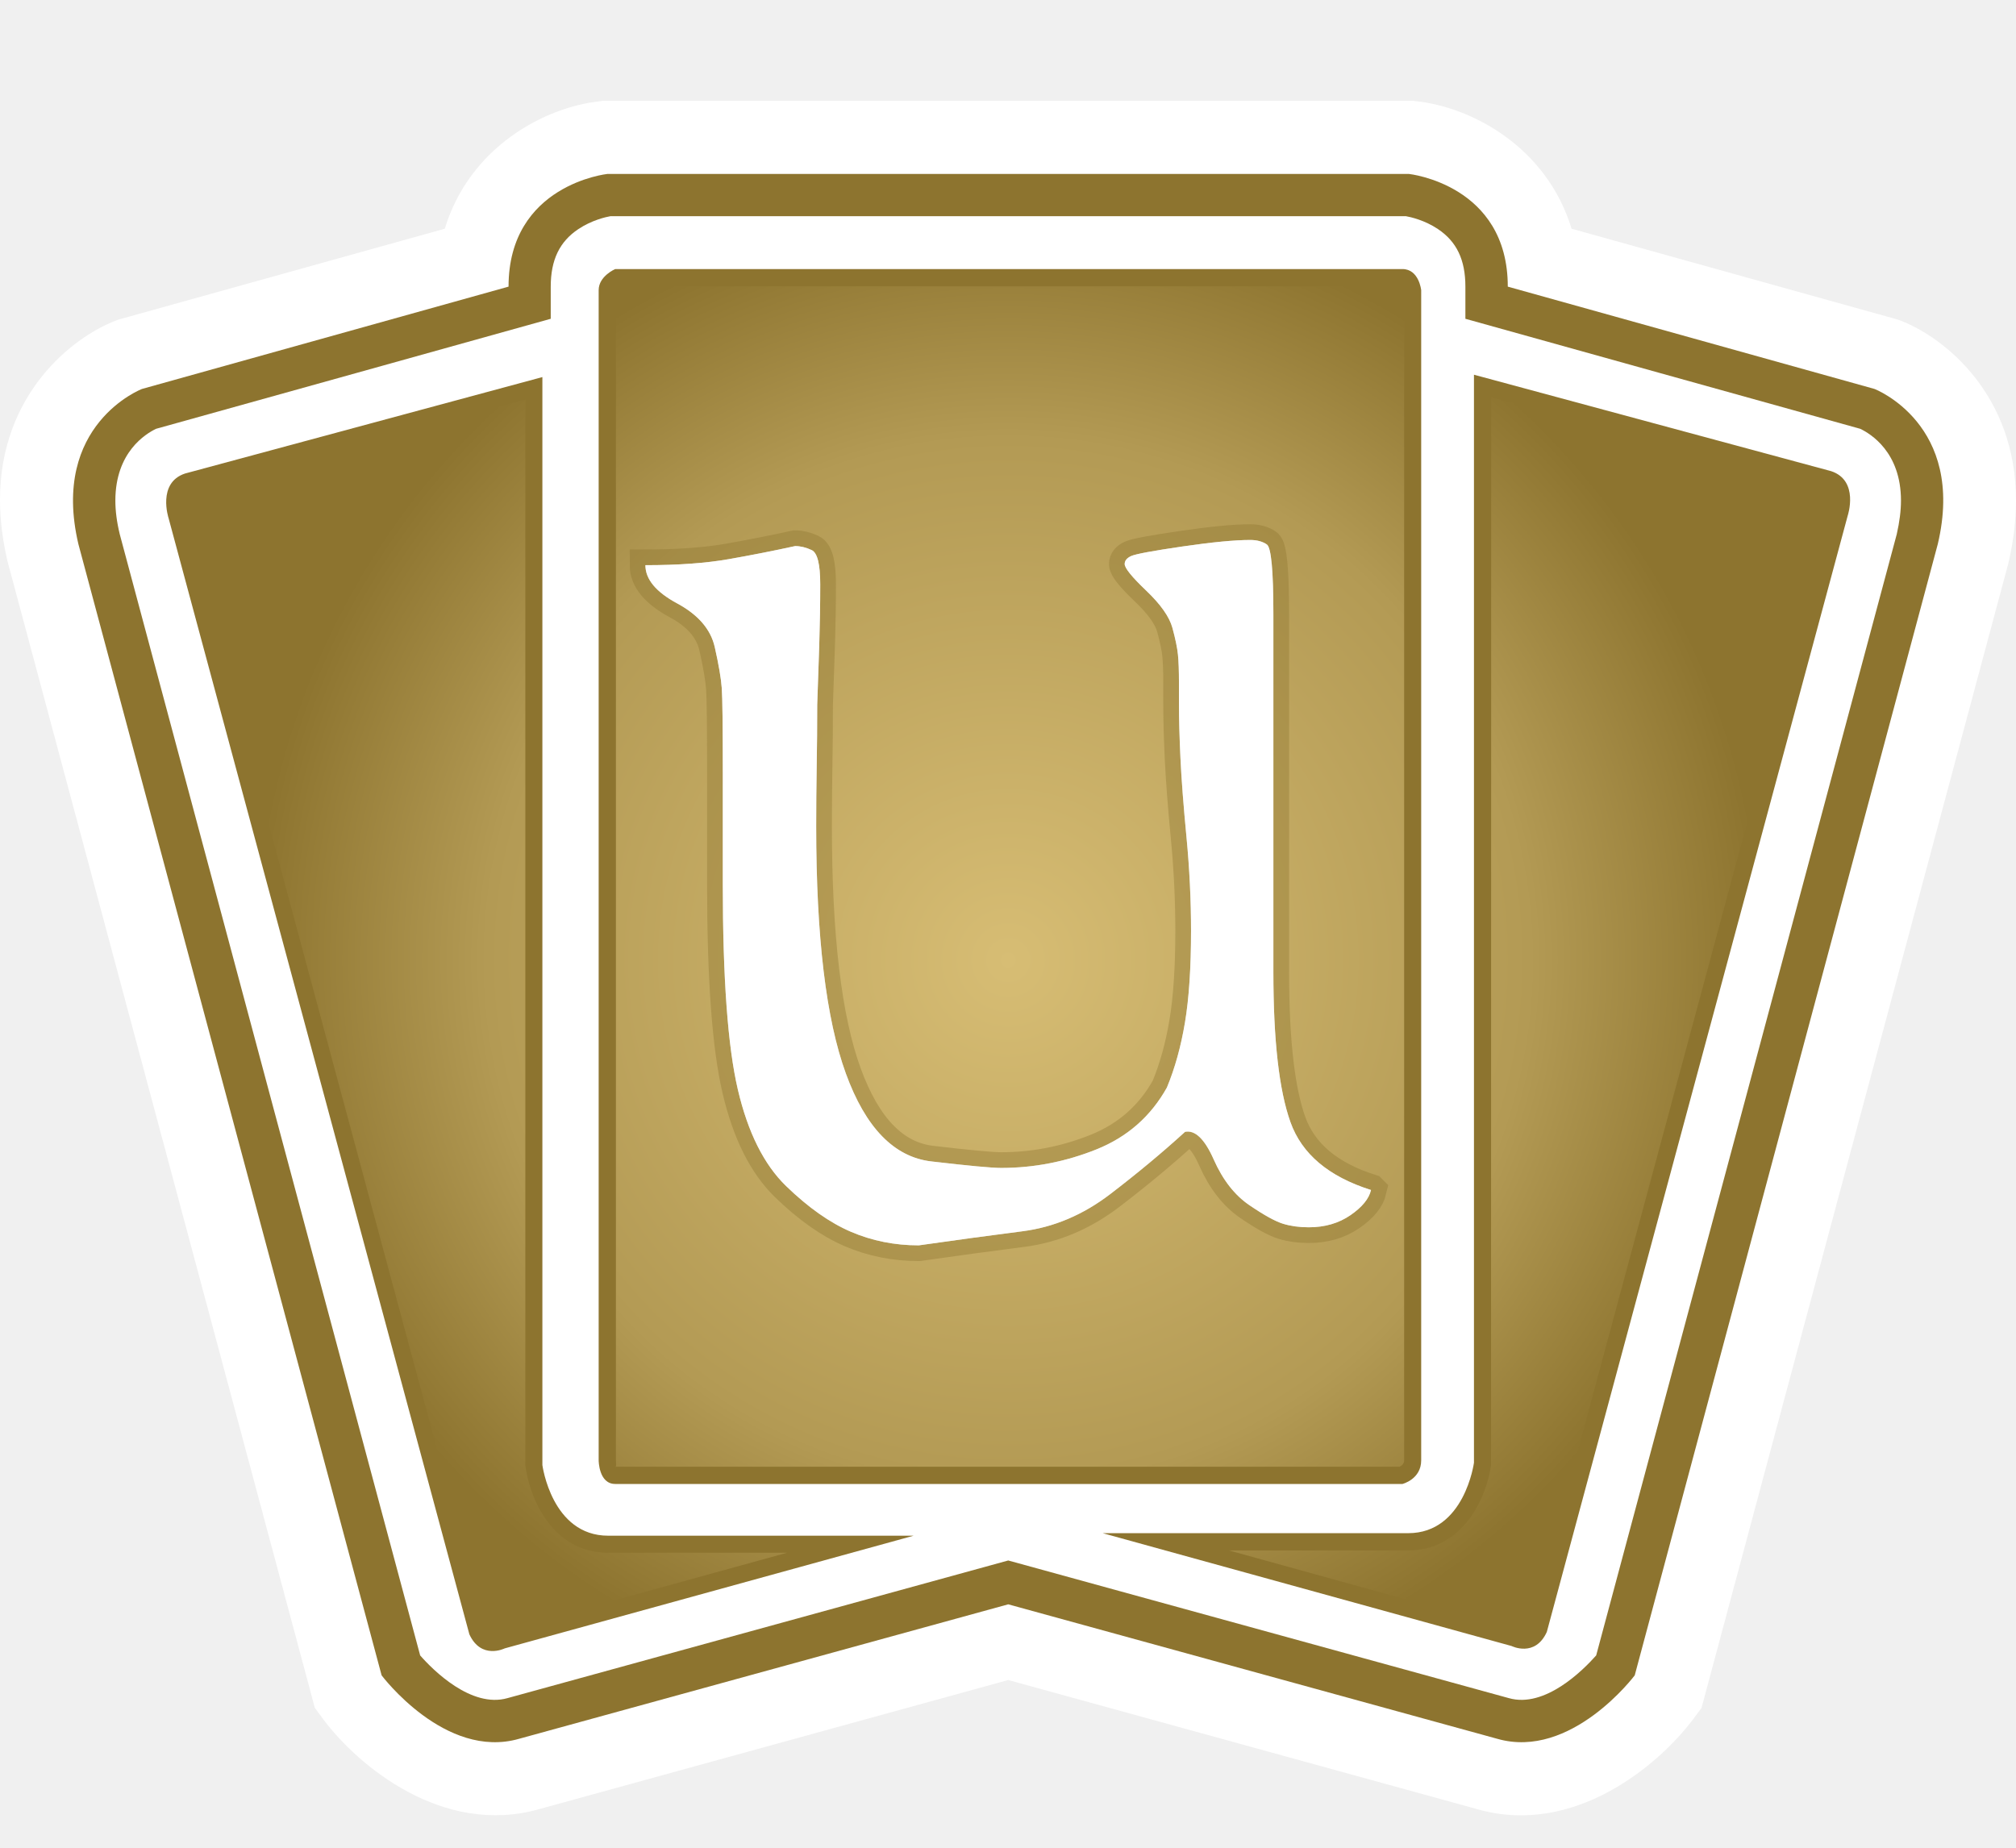
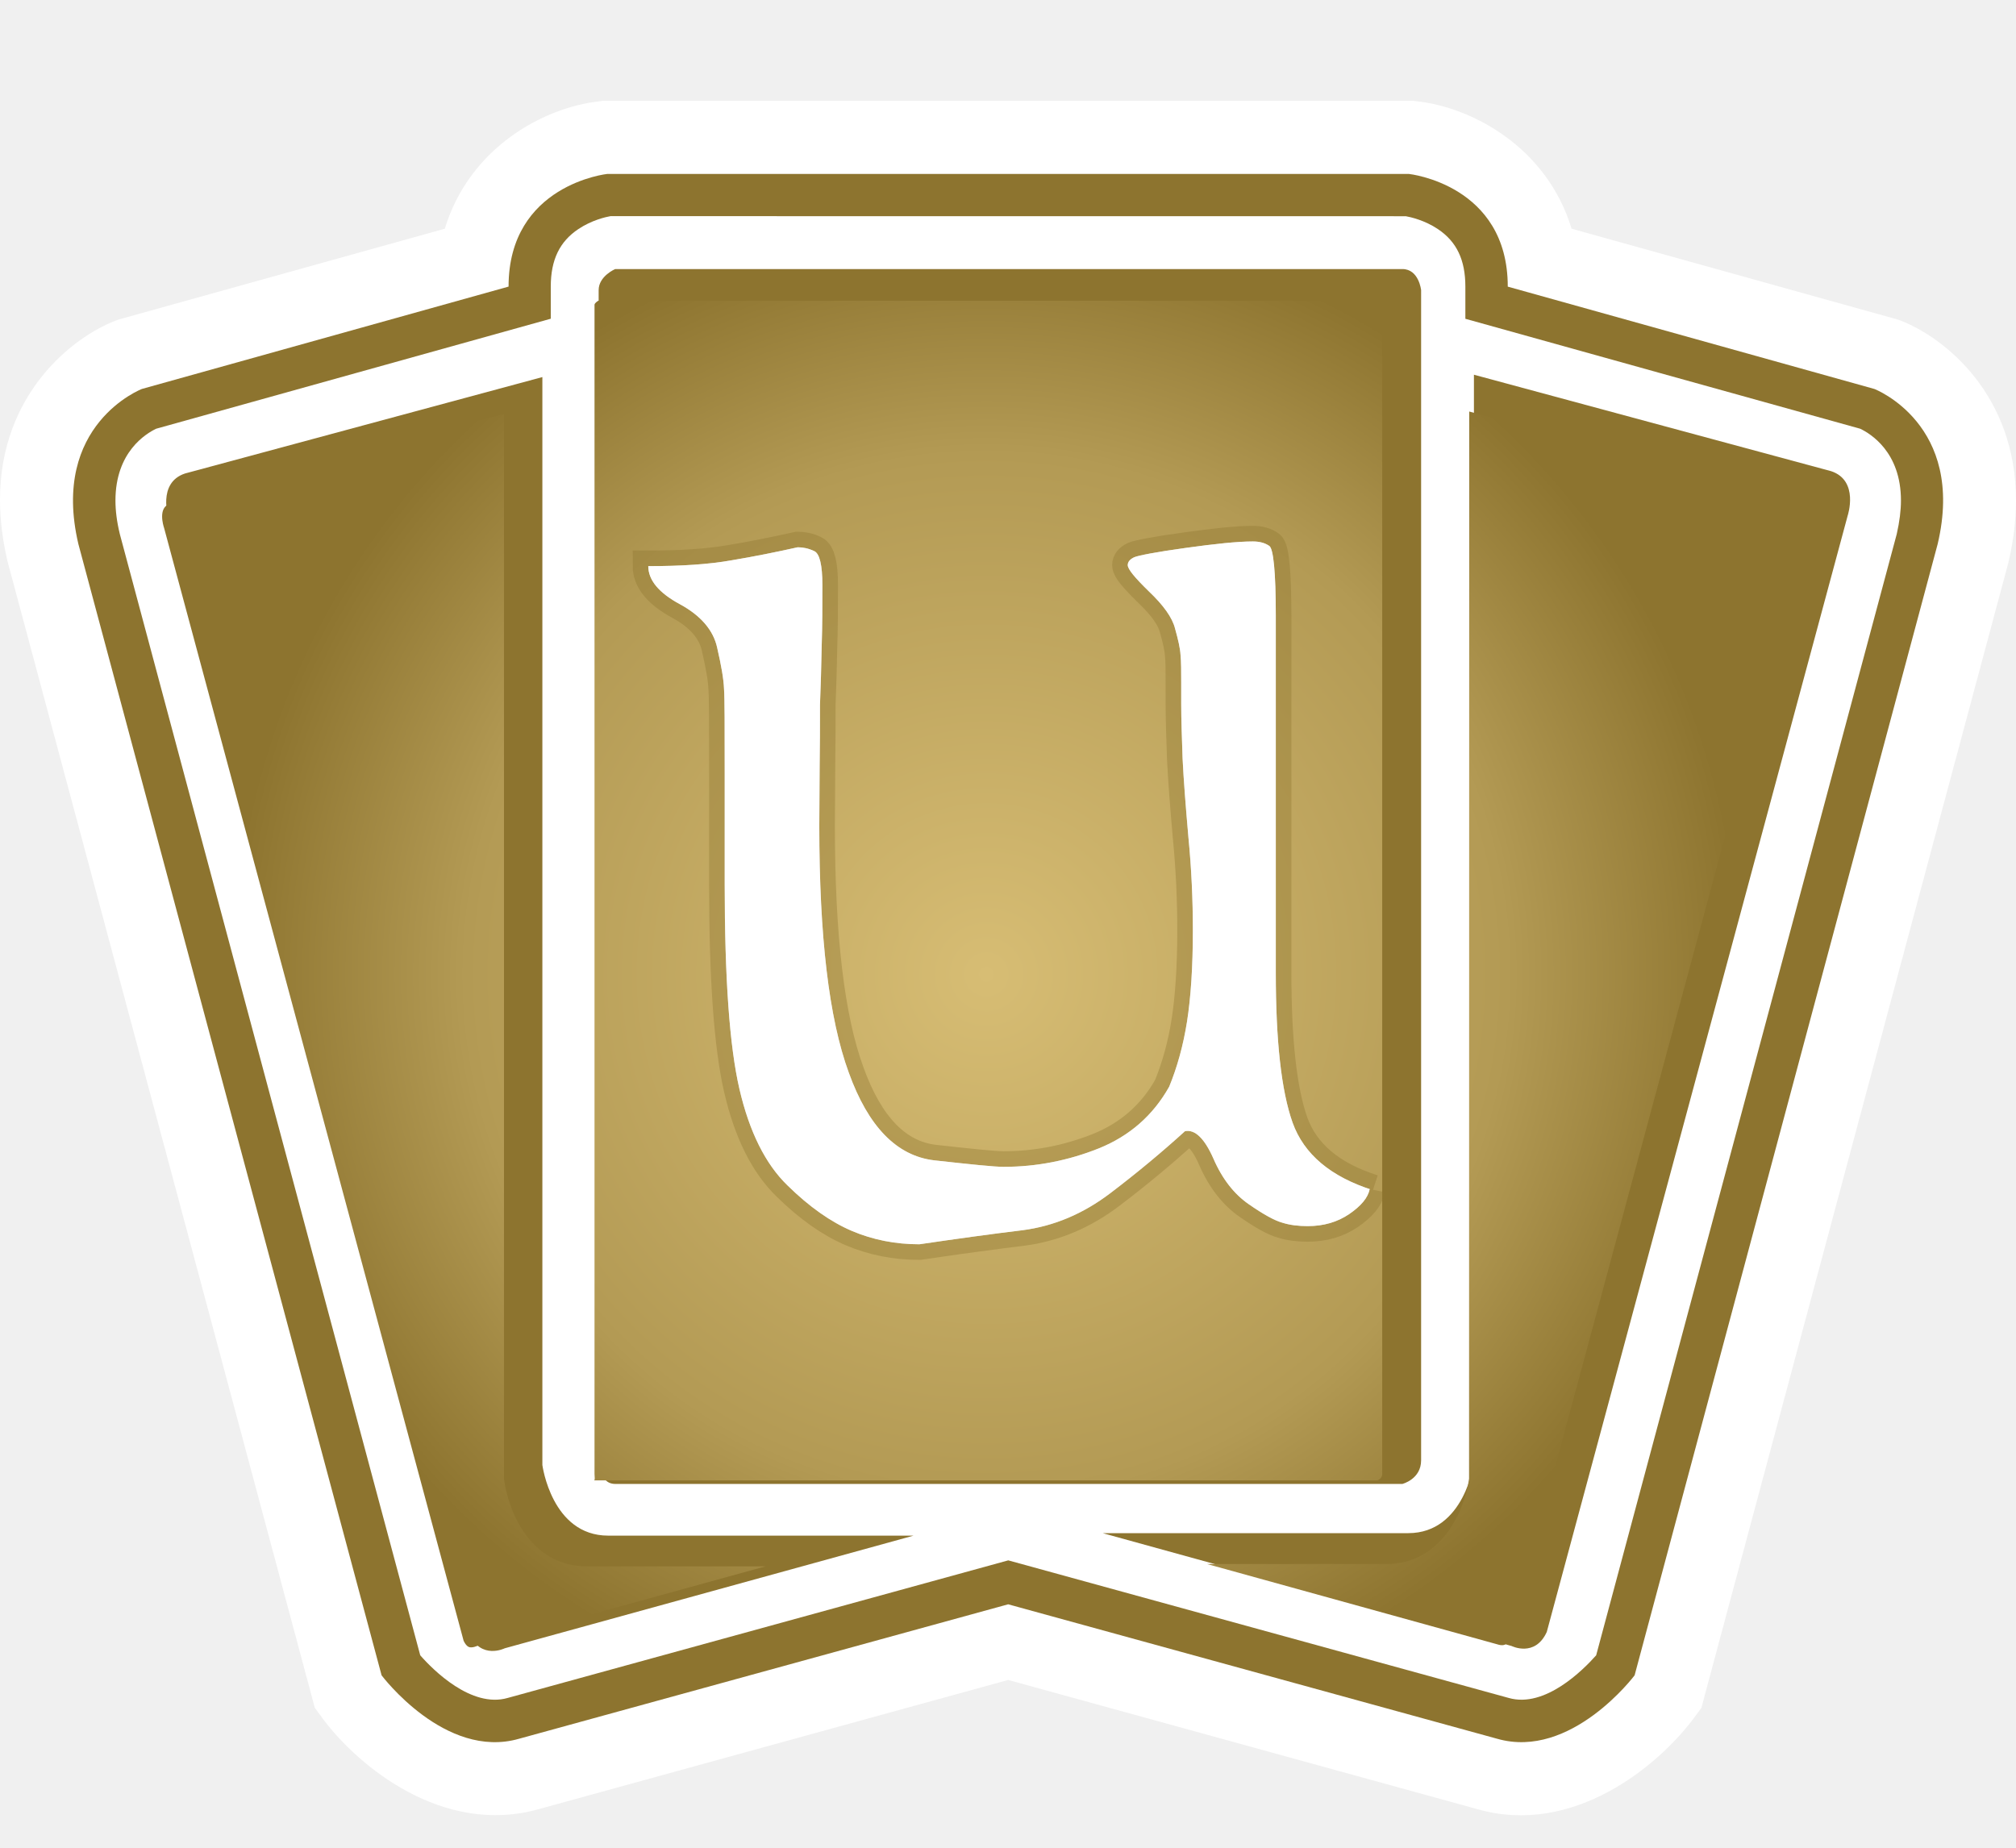
<svg xmlns="http://www.w3.org/2000/svg" xmlns:xlink="http://www.w3.org/1999/xlink" version="1.1" width="600" height="550" id="svg6077">
  <defs id="defs6079">
-     <radialGradient cx="0" cy="0" r="1" fx="0" fy="0" id="radialGradient856" gradientUnits="userSpaceOnUse" gradientTransform="matrix(17.57127,0,0,-17.57127,747.3633,483.6758)" spreadMethod="pad">
+     <radialGradient cx="0" cy="0" r="1" fx="0" fy="0" id="radialGradient856" gradientUnits="userSpaceOnUse" gradientTransform="matrix(17.57,0,0,-17.57,747.36,483.67)" spreadMethod="pad">
      <stop id="stop858" style="stop-color:#d7bd74;stop-opacity:1" offset="0" />
-       <stop id="stop860" style="stop-color:#b39a54;stop-opacity:1" offset="0.691" />
+       <stop id="stop860" style="stop-color:#b39a54;stop-opacity:1" offset="0.69" />
      <stop id="stop862" style="stop-color:#8d742f;stop-opacity:1" offset="1" />
    </radialGradient>
-     <radialGradient cx="0" cy="0" r="1" fx="0" fy="0" id="radialGradient3009" xlink:href="#radialGradient856" gradientUnits="userSpaceOnUse" gradientTransform="matrix(17.57127,0,0,-17.57127,747.3633,483.6758)" spreadMethod="pad" />
+     <radialGradient cx="0" cy="0" r="1" fx="0" fy="0" id="radialGradient3009" xlink:href="#radialGradient856" gradientUnits="userSpaceOnUse" gradientTransform="matrix(17.57,0,0,-17.57,747.36,483.67)" spreadMethod="pad" />
  </defs>
-   <path d="M 419.389,30 H 179.565 l -1.148,0.153 c -16.152,1.748 -38.569,13.409 -46.046,37.931 L 35.38,95.095 34.436,95.439 C 21.23,100.529 0,117.575 0,148.77 c 0,5.576 0.689,11.61 2.194,18.143 l 91.505,341.446 2.488,3.381 c 10.309,13.805 35.533,34.933 64.291,26.768 0,0 128.926,-35.482 139.592,-38.429 10.615,2.947 139.745,38.48 139.745,38.48 28.567,8.114 53.727,-13.014 64.099,-26.819 l 2.488,-3.343 91.352,-340.834 C 599.298,160.877 600,154.651 600,148.974 600,117.524 578.821,100.529 565.667,95.439 l -0.956,-0.344 c 0,0 -76.59,-21.332 -96.978,-27.01 -7.477,-24.522 -29.906,-36.183 -46.046,-37.931 L 420.538,30 h -1.148 z" id="path846" style="fill:#ffffff;fill-opacity:1;fill-rule:nonzero;stroke:none" />
-   <path d="m 180.764,51.779 c 0,0 -29.409,3.139 -29.409,33.542 L 42.257,115.776 c 0,0 -27.303,10.462 -18.934,46.148 L 113.577,498.688 c 0,0 18.896,25.211 40.917,18.883 l 145.576,-40.024 145.538,40.024 c 22.021,6.328 40.917,-18.883 40.917,-18.883 l 90.204,-336.764 c 8.421,-35.686 -18.845,-46.148 -18.845,-46.148 L 448.746,85.321 c 0,-30.404 -29.409,-33.542 -29.409,-33.542 z" id="path848" style="fill:#8d742f;fill-opacity:1;fill-rule:nonzero;stroke:none" />
-   <path d="m 181.708,64.346 c -1.391,0.243 -5.588,1.187 -9.569,3.84 -5.588,3.726 -8.229,9.161 -8.229,17.135 v 9.569 c 0,0 -115.772,32.305 -117.469,32.751 -2.986,1.442 -12.108,6.877 -12.108,21.371 0,2.947 0.395,6.239 1.301,9.977 0.141,0.6 87.958,328.484 89.412,333.766 3.828,4.389 15.247,15.795 26.015,12.708 l 149.008,-40.968 148.97,40.968 c 10.768,3.088 22.123,-8.319 26.015,-12.708 1.442,-5.282 89.31,-333.166 89.463,-333.766 0.842,-3.738 1.25,-7.03 1.25,-9.977 0,-14.494 -9.122,-19.929 -12.121,-21.371 C 551.951,127.196 436.128,94.89 436.128,94.89 v -9.569 c 0,-7.974 -2.59,-13.409 -8.166,-17.135 -3.942,-2.654 -8.178,-3.598 -9.569,-3.84 z" id="path850" style="fill:#ffffff;fill-opacity:1;fill-rule:nonzero;stroke:none" />
-   <path d="m 438.68,111.54 v 323.852 c 0,0 -2.794,20.975 -19.546,20.975 h -90.956 l 121.705,33.593 c 0,0 6.979,3.496 10.475,-4.185 l 89.553,-332.273 c 0,0 3.496,-10.462 -4.925,-13.256 z M 55.066,140.949 c -8.37,2.781 -4.887,13.307 -4.887,13.307 l 89.515,332.222 c 3.534,7.668 10.513,4.185 10.513,4.185 l 121.705,-33.542 h -90.905 c -16.841,0 -19.584,-21.039 -19.584,-21.039 V 112.242 Z M 183.099,80.09 h 234.299 c 4.925,0 5.576,6.277 5.576,6.277 v 348.323 c 0,5.639 -5.576,7.03 -5.576,7.03 H 183.099 c -4.925,0 -4.925,-7.03 -4.925,-7.03 V 86.368 c 0,-4.185 4.925,-6.277 4.925,-6.277" id="path852" style="fill:#8d742f;fill-opacity:1;fill-rule:nonzero;stroke:none" />
-   <g transform="matrix(12.75863,0,0,-12.75863,-9235.256,6456.814)" id="g854">
+   <path d="M 419.38,30 H 179.56 l -1.14,0.15 c -16.15,1.74 -38.56,13.40 -46.04,37.93 L 35.37,95.09 34.43,95.43 C 21.23,100.52 0,117.57 0,148.76 c 0,5.57 0.68,11.61 2.19,18.14 l 91.50,341.44 2.48,3.38 c 10.30,13.80 35.53,34.93 64.29,26.76 0,0 128.92,-35.48 139.59,-38.42 10.61,2.94 139.74,38.48 139.74,38.48 28.56,8.11 53.72,-13.01 64.09,-26.81 l 2.48,-3.34 91.35,-340.83 C 599.29,160.87 600,154.65 600,148.97 600,117.52 578.82,100.52 565.66,95.43 l -0.95,-0.34 c 0,0 -76.59,-21.33 -96.97,-27.01 -7.47,-24.52 -29.90,-36.18 -46.04,-37.93 L 420.53,30 h -1.14 z" id="path846" style="fill:#ffffff;fill-opacity:1;fill-rule:nonzero;stroke:none" />
+   <path d="m 180.76,51.77 c 0,0 -29.40,3.13 -29.40,33.54 L 42.25,115.77 c 0,0 -27.30,10.46 -18.93,46.14 L 113.57,498.68 c 0,0 18.89,25.21 40.91,18.88 l 145.57,-40.02 145.53,40.02 c 22.02,6.32 40.91,-18.88 40.91,-18.88 l 90.20,-336.76 c 8.42,-35.68 -18.84,-46.14 -18.84,-46.14 L 448.74,85.32 c 0,-30.40 -29.40,-33.54 -29.40,-33.54 z" id="path848" style="fill:#8d742f;fill-opacity:1;fill-rule:nonzero;stroke:none" />
+   <path d="m 181.70,64.34 c -1.39,0.24 -5.58,1.18 -9.56,3.84 -5.58,3.72 -8.22,9.16 -8.22,17.13 v 9.56 c 0,0 -115.77,32.30 -117.46,32.75 -2.98,1.44 -12.10,6.87 -12.10,21.37 0,2.94 0.39,6.23 1.30,9.97 0.14,0.60 87.95,328.48 89.41,333.76 3.82,4.38 15.24,15.79 26.01,12.70 l 149.00,-40.96 148.96,40.96 c 10.76,3.08 22.12,-8.31 26.01,-12.70 1.44,-5.28 89.31,-333.16 89.46,-333.76 0.84,-3.73 1.25,-7.03 1.25,-9.97 0,-14.49 -9.12,-19.92 -12.12,-21.37 C 551.951,127.19 436.12,94.89 436.12,94.89 v -9.56 c 0,-7.97 -2.59,-13.40 -8.16,-17.13 -3.94,-2.65 -8.17,-3.59 -9.56,-3.84 z" id="path850" style="fill:#ffffff;fill-opacity:1;fill-rule:nonzero;stroke:none" />
+   <path d="m 438.67,111.54 v 323.85 c 0,0 -2.79,20.97 -19.54,20.97 h -90.95 l 121.70,33.59 c 0,0 6.97,3.49 10.47,-4.18 l 89.55,-332.27 c 0,0 3.49,-10.46 -4.92,-13.25 z M 55.06,140.94 c -8.36,2.78 -4.88,13.30 -4.88,13.30 l 89.51,332.22 c 3.53,7.66 10.51,4.18 10.51,4.18 l 121.70,-33.54 h -90.90 c -16.84,0 -19.58,-21.03 -19.58,-21.03 V 112.24 Z M 183.09,80.09 h 234.29 c 4.92,0 5.57,6.27 5.57,6.27 v 348.32 c 0,5.63 -5.57,7.03 -5.57,7.03 H 183.09 c -4.92,0 -4.92,-7.03 -4.92,-7.03 V 86.36 c 0,-4.18 4.92,-6.27 4.92,-6.27" id="path852" style="fill:#8d742f;fill-opacity:1;fill-rule:nonzero;stroke:none" />
+   <g transform="matrix(12.75,0,0,-12.75,-9235.25,6456.81)" id="g854">
    <path d="m 738.297,499.395 c -0.051,-0.032 -0.086,-0.071 -0.086,-0.09 v 0 -27.297 c 0,-0.063 0.019,-0.153 -0.016,-0.153 v 0 h 18.297 c 0.047,0.024 0.106,0.067 0.106,0.149 v 0 27.254 c -0.008,0.054 -0.036,0.129 -0.039,0.137 v 0 z m 20.328,-27.5 c -0.09,-0.688 -0.613,-1.993 -1.934,-1.993 v 0 h -4.179 l 6.761,-1.871 c 0.016,-0.004 0.067,-0.023 0.114,-0.023 v 0 c 0.039,0 0.105,0 0.152,0.097 v 0 l 7.023,26.063 c 0.028,0.074 0.129,0.449 -0.105,0.527 v 0 l -7.828,2.114 z m -30.34,22.753 c -0.262,-0.089 -0.144,-0.492 -0.121,-0.558 v 0 l 6.992,-25.981 c 0.074,-0.152 0.141,-0.152 0.176,-0.152 v 0 c 0.051,0 0.098,0.016 0.18,0.047 v 0 l 6.691,1.844 h -4.172 c -1.32,0 -1.84,1.3 -1.933,2.043 v 0 24.863 z" id="path864" style="fill:url(#radialGradient3009);fill-opacity:1;fill-rule:nonzero;stroke:none" />
  </g>
-   <g transform="matrix(10.2069,0,0,10.2069,0.6731658,30)" id="text5897" style="font-style:normal;font-variant:normal;font-weight:100;font-stretch:normal;font-size:29.301px;line-height:125%;font-family:GoudyMedieval;-inkscape-font-specification:'GoudyMedieval Thin';text-align:start;letter-spacing:0px;word-spacing:0px;writing-mode:lr-tb;text-anchor:start;fill:#ffffff;fill-opacity:1;stroke:#8d742f;stroke-width:0.916;stroke-opacity:0.374">
-     <path d="m 39.91,31.767 c -0.058,0.254 -0.259,0.498 -0.6,0.733 -0.342,0.235 -0.747,0.352 -1.216,0.352 -0.274,0 -0.523,-0.034 -0.748,-0.103 -0.225,-0.069 -0.552,-0.249 -0.982,-0.542 -0.43,-0.293 -0.776,-0.737 -1.04,-1.333 -0.264,-0.596 -0.542,-0.864 -0.835,-0.806 -0.664,0.606 -1.392,1.211 -2.183,1.817 -0.791,0.605 -1.646,0.967 -2.564,1.084 -0.918,0.117 -1.924,0.254 -3.018,0.41 -0.703,0 -1.363,-0.132 -1.978,-0.396 -0.615,-0.264 -1.245,-0.708 -1.89,-1.333 -0.645,-0.625 -1.114,-1.563 -1.407,-2.813 -0.293,-1.25 -0.439,-3.243 -0.439,-5.977 v -1.934 -1.318 c 0,-1.367 -0.01,-2.193 -0.03,-2.476 -0.02,-0.283 -0.088,-0.684 -0.205,-1.201 -0.117,-0.518 -0.483,-0.943 -1.099,-1.275 -0.615,-0.332 -0.923,-0.703 -0.923,-1.113 0.957,1.9e-5 1.767,-0.059 2.432,-0.176 0.664,-0.117 1.309,-0.244 1.934,-0.381 0.156,2e-5 0.317,0.039 0.483,0.117 0.166,0.078 0.249,0.41 0.249,0.996 -3e-6,0.586 -0.01,1.182 -0.029,1.787 -0.019,0.606 -0.039,1.182 -0.059,1.728 -3e-6,0.606 -0.005,1.201 -0.015,1.787 -0.01,0.586 -0.015,1.172 -0.015,1.758 -3e-6,3.223 0.288,5.626 0.865,7.208 0.576,1.582 1.407,2.437 2.491,2.564 1.084,0.127 1.763,0.19 2.036,0.19 0.957,2e-6 1.884,-0.181 2.783,-0.542 0.899,-0.362 1.582,-0.962 2.051,-1.802 0.235,-0.566 0.411,-1.201 0.528,-1.904 0.117,-0.703 0.176,-1.592 0.176,-2.667 -1.4e-5,-0.898 -0.044,-1.807 -0.132,-2.725 -0.088,-0.918 -0.147,-1.685 -0.176,-2.3 -0.029,-0.615 -0.044,-1.148 -0.044,-1.597 v -0.615 c -1.4e-5,-0.352 -0.01,-0.625 -0.03,-0.821 -0.02,-0.196 -0.073,-0.454 -0.161,-0.777 -0.088,-0.322 -0.342,-0.683 -0.762,-1.084 -0.42,-0.4 -0.63,-0.659 -0.63,-0.777 -1.1e-5,-0.098 0.063,-0.176 0.19,-0.234 0.127,-0.058 0.625,-0.151 1.494,-0.278 0.869,-0.127 1.528,-0.19 1.978,-0.19 0.196,2.1e-5 0.357,0.044 0.484,0.131 0.127,0.088 0.19,0.766 0.19,2.036 v 1.553 8.878 c -1.7e-5,1.992 0.166,3.452 0.498,4.38 0.332,0.928 1.113,1.587 2.344,1.977 z" id="path2998" style="stroke:#8d742f" />
+   <g transform="matrix(10.20,0,0,10.20,0.67,30)" id="text5897" style="font-style:normal;font-variant:normal;font-weight:100;font-stretch:normal;font-size:29.30px;line-height:125%;font-family:GoudyMedieval;-inkscape-font-specification:'GoudyMedieval Thin';text-align:start;letter-spacing:0px;word-spacing:0px;writing-mode:lr-tb;text-anchor:start;fill:#ffffff;fill-opacity:1;stroke:#8d742f;stroke-width:0.91;stroke-opacity:0.37">
+     <path d="m 39.90,31.76 c -0.05,0.25 -0.25,0.49 -0.60,0.73 -0.34,0.23 -0.74,0.35 -1.21,0.35 -0.27,0 -0.52,-0.03 -0.74,-0.10 -0.22,-0.06 -0.55,-0.24 -0.98,-0.54 -0.42,-0.29 -0.77,-0.73 -1.03,-1.33 -0.26,-0.59 -0.54,-0.86 -0.83,-0.80 -0.66,0.60 -1.39,1.21 -2.18,1.81 -0.79,0.60 -1.64,0.96 -2.56,1.08 -0.91,0.11 -1.92,0.25 -3.01,0.41 -0.70,0 -1.36,-0.13 -1.97,-0.39 -0.61,-0.26 -1.24,-0.70 -1.88,-1.33 -0.64,-0.62 -1.11,-1.56 -1.40,-2.81 -0.29,-1.25 -0.43,-3.24 -0.43,-5.97 v -1.93 -1.31 c 0,-1.36 -0.00,-2.19 -0.02,-2.47 -0.01,-0.28 -0.08,-0.68 -0.20,-1.20 -0.11,-0.51 -0.48,-0.94 -1.09,-1.27 -0.61,-0.33 -0.92,-0.70 -0.92,-1.11 0.95,1.9e-5 1.76,-0.05 2.43,-0.17 0.66,-0.11 1.30,-0.24 1.93,-0.38 0.15,2e-5 0.31,0.03 0.48,0.11 0.16,0.07 0.24,0.41 0.24,0.99 -3e-6,0.58 -0.00,1.18 -0.02,1.78 -0.01,0.60 -0.03,1.18 -0.05,1.72 -3e-6,0.60 -0.00,1.20 -0.01,1.78 -0.00,0.58 -0.01,1.17 -0.01,1.75 -3e-6,3.22 0.28,5.62 0.86,7.20 0.57,1.58 1.40,2.43 2.49,2.56 1.08,0.12 1.76,0.19 2.03,0.19 0.95,2e-6 1.88,-0.18 2.78,-0.54 0.89,-0.36 1.58,-0.96 2.05,-1.80 0.23,-0.56 0.41,-1.20 0.52,-1.90 0.11,-0.70 0.17,-1.59 0.17,-2.66 -1.4e-5,-0.89 -0.04,-1.80 -0.13,-2.72 -0.08,-0.91 -0.14,-1.68 -0.17,-2.30 -0.02,-0.61 -0.04,-1.14 -0.04,-1.59 v -0.61 c -1.4e-5,-0.35 -0.00,-0.62 -0.02,-0.82 -0.01,-0.19 -0.07,-0.45 -0.16,-0.77 -0.08,-0.32 -0.34,-0.68 -0.76,-1.08 -0.41,-0.40 -0.62,-0.65 -0.62,-0.77 -1.1e-5,-0.09 0.06,-0.17 0.19,-0.23 0.12,-0.05 0.62,-0.15 1.49,-0.27 0.86,-0.12 1.52,-0.19 1.97,-0.19 0.19,2.1e-5 0.35,0.04 0.48,0.13 0.12,0.08 0.19,0.76 0.19,2.03 v 1.55 8.87 c -1.7e-5,1.99 0.16,3.45 0.49,4.38 0.33,0.92 1.11,1.58 2.34,1.97 z" id="path2998" style="stroke:#8d742f" />
  </g>
-   <g transform="matrix(10.2069,0,0,10.2069,0.6731658,30)" id="text5905" style="font-style:normal;font-variant:normal;font-weight:100;font-stretch:normal;font-size:29.301px;line-height:125%;font-family:GoudyMedieval;-inkscape-font-specification:'GoudyMedieval Thin';text-align:start;letter-spacing:0px;word-spacing:0px;writing-mode:lr-tb;text-anchor:start;fill:#ffffff;fill-opacity:1;stroke:#8d742f;stroke-width:0.916;stroke-opacity:0">
-     <path d="m 39.91,31.767 c -0.058,0.254 -0.259,0.498 -0.6,0.733 -0.342,0.235 -0.747,0.352 -1.216,0.352 -0.274,0 -0.523,-0.034 -0.748,-0.103 -0.225,-0.069 -0.552,-0.249 -0.982,-0.542 -0.43,-0.293 -0.776,-0.737 -1.04,-1.333 -0.264,-0.596 -0.542,-0.864 -0.835,-0.806 -0.664,0.606 -1.392,1.211 -2.183,1.817 -0.791,0.605 -1.646,0.967 -2.564,1.084 -0.918,0.117 -1.924,0.254 -3.018,0.41 -0.703,0 -1.363,-0.132 -1.978,-0.396 -0.615,-0.264 -1.245,-0.708 -1.89,-1.333 -0.645,-0.625 -1.114,-1.563 -1.407,-2.813 -0.293,-1.25 -0.439,-3.243 -0.439,-5.977 v -1.934 -1.318 c 0,-1.367 -0.01,-2.193 -0.03,-2.476 -0.02,-0.283 -0.088,-0.684 -0.205,-1.201 -0.117,-0.518 -0.483,-0.943 -1.099,-1.275 -0.615,-0.332 -0.923,-0.703 -0.923,-1.113 0.957,1.9e-5 1.767,-0.059 2.432,-0.176 0.664,-0.117 1.309,-0.244 1.934,-0.381 0.156,2e-5 0.317,0.039 0.483,0.117 0.166,0.078 0.249,0.41 0.249,0.996 -3e-6,0.586 -0.01,1.182 -0.029,1.787 -0.019,0.606 -0.039,1.182 -0.059,1.728 -3e-6,0.606 -0.005,1.201 -0.015,1.787 -0.01,0.586 -0.015,1.172 -0.015,1.758 -3e-6,3.223 0.288,5.626 0.865,7.208 0.576,1.582 1.407,2.437 2.491,2.564 1.084,0.127 1.763,0.19 2.036,0.19 0.957,2e-6 1.884,-0.181 2.783,-0.542 0.899,-0.362 1.582,-0.962 2.051,-1.802 0.235,-0.566 0.411,-1.201 0.528,-1.904 0.117,-0.703 0.176,-1.592 0.176,-2.667 -1.4e-5,-0.898 -0.044,-1.807 -0.132,-2.725 -0.088,-0.918 -0.147,-1.685 -0.176,-2.3 -0.029,-0.615 -0.044,-1.148 -0.044,-1.597 v -0.615 c -1.4e-5,-0.352 -0.01,-0.625 -0.03,-0.821 -0.02,-0.196 -0.073,-0.454 -0.161,-0.777 -0.088,-0.322 -0.342,-0.683 -0.762,-1.084 -0.42,-0.4 -0.63,-0.659 -0.63,-0.777 -1.1e-5,-0.098 0.063,-0.176 0.19,-0.234 0.127,-0.058 0.625,-0.151 1.494,-0.278 0.869,-0.127 1.528,-0.19 1.978,-0.19 0.196,2.1e-5 0.357,0.044 0.484,0.131 0.127,0.088 0.19,0.766 0.19,2.036 v 1.553 8.878 c -1.7e-5,1.992 0.166,3.452 0.498,4.38 0.332,0.928 1.113,1.587 2.344,1.977 z" id="path3001" style="stroke:#8d742f" />
+   <g transform="matrix(10.20,0,0,10.20,0.67,30)" id="text5905" style="font-style:normal;font-variant:normal;font-weight:100;font-stretch:normal;font-size:29.30px;line-height:125%;font-family:GoudyMedieval;-inkscape-font-specification:'GoudyMedieval Thin';text-align:start;letter-spacing:0px;word-spacing:0px;writing-mode:lr-tb;text-anchor:start;fill:#ffffff;fill-opacity:1;stroke:#8d742f;stroke-width:0.91;stroke-opacity:0">
+     <path d="m 39.90,31.76 c -0.05,0.25 -0.25,0.49 -0.60,0.73 -0.34,0.23 -0.74,0.35 -1.21,0.35 -0.27,0 -0.52,-0.03 -0.74,-0.10 -0.22,-0.06 -0.55,-0.24 -0.98,-0.54 -0.42,-0.29 -0.77,-0.73 -1.03,-1.33 -0.26,-0.59 -0.54,-0.86 -0.83,-0.80 -0.66,0.60 -1.39,1.21 -2.18,1.81 -0.79,0.60 -1.64,0.96 -2.56,1.08 -0.91,0.11 -1.92,0.25 -3.01,0.41 -0.70,0 -1.36,-0.13 -1.97,-0.39 -0.61,-0.26 -1.24,-0.70 -1.88,-1.33 -0.64,-0.62 -1.11,-1.56 -1.40,-2.81 -0.29,-1.25 -0.43,-3.24 -0.43,-5.97 v -1.93 -1.31 c 0,-1.36 -0.00,-2.19 -0.02,-2.47 -0.01,-0.28 -0.08,-0.68 -0.20,-1.20 -0.11,-0.51 -0.48,-0.94 -1.09,-1.27 -0.61,-0.33 -0.92,-0.70 -0.92,-1.11 0.95,1.9e-5 1.76,-0.05 2.43,-0.17 0.66,-0.11 1.30,-0.24 1.93,-0.38 0.15,2e-5 0.31,0.03 0.48,0.11 0.16,0.07 0.24,0.41 0.24,0.99 -3e-6,0.58 -0.00,1.18 -0.02,1.78 -0.01,0.60 -0.03,1.18 -0.05,1.72 -3e-6,0.60 -0.00,1.20 -0.01,1.78 -0.00,0.58 -0.01,1.17 -0.01,1.75 -3e-6,3.22 0.28,5.62 0.86,7.20 0.57,1.58 1.40,2.43 2.49,2.56 1.08,0.12 1.76,0.19 2.03,0.19 0.95,2e-6 1.88,-0.18 2.78,-0.54 0.89,-0.36 1.58,-0.96 2.05,-1.80 0.23,-0.56 0.41,-1.20 0.52,-1.90 0.11,-0.70 0.17,-1.59 0.17,-2.66 -1.4e-5,-0.89 -0.04,-1.80 -0.13,-2.72 -0.08,-0.91 -0.14,-1.68 -0.17,-2.30 -0.02,-0.61 -0.04,-1.14 -0.04,-1.59 v -0.61 c -1.4e-5,-0.35 -0.00,-0.62 -0.02,-0.82 -0.01,-0.19 -0.07,-0.45 -0.16,-0.77 -0.08,-0.32 -0.34,-0.68 -0.76,-1.08 -0.41,-0.40 -0.62,-0.65 -0.62,-0.77 -1.1e-5,-0.09 0.06,-0.17 0.19,-0.23 0.12,-0.05 0.62,-0.15 1.49,-0.27 0.86,-0.12 1.52,-0.19 1.97,-0.19 0.19,2.1e-5 0.35,0.04 0.48,0.13 0.12,0.08 0.19,0.76 0.19,2.03 v 1.55 8.87 c -1.7e-5,1.99 0.16,3.45 0.49,4.38 0.33,0.92 1.11,1.58 2.34,1.97 z" id="path3001" style="stroke:#8d742f" />
  </g>
</svg>
